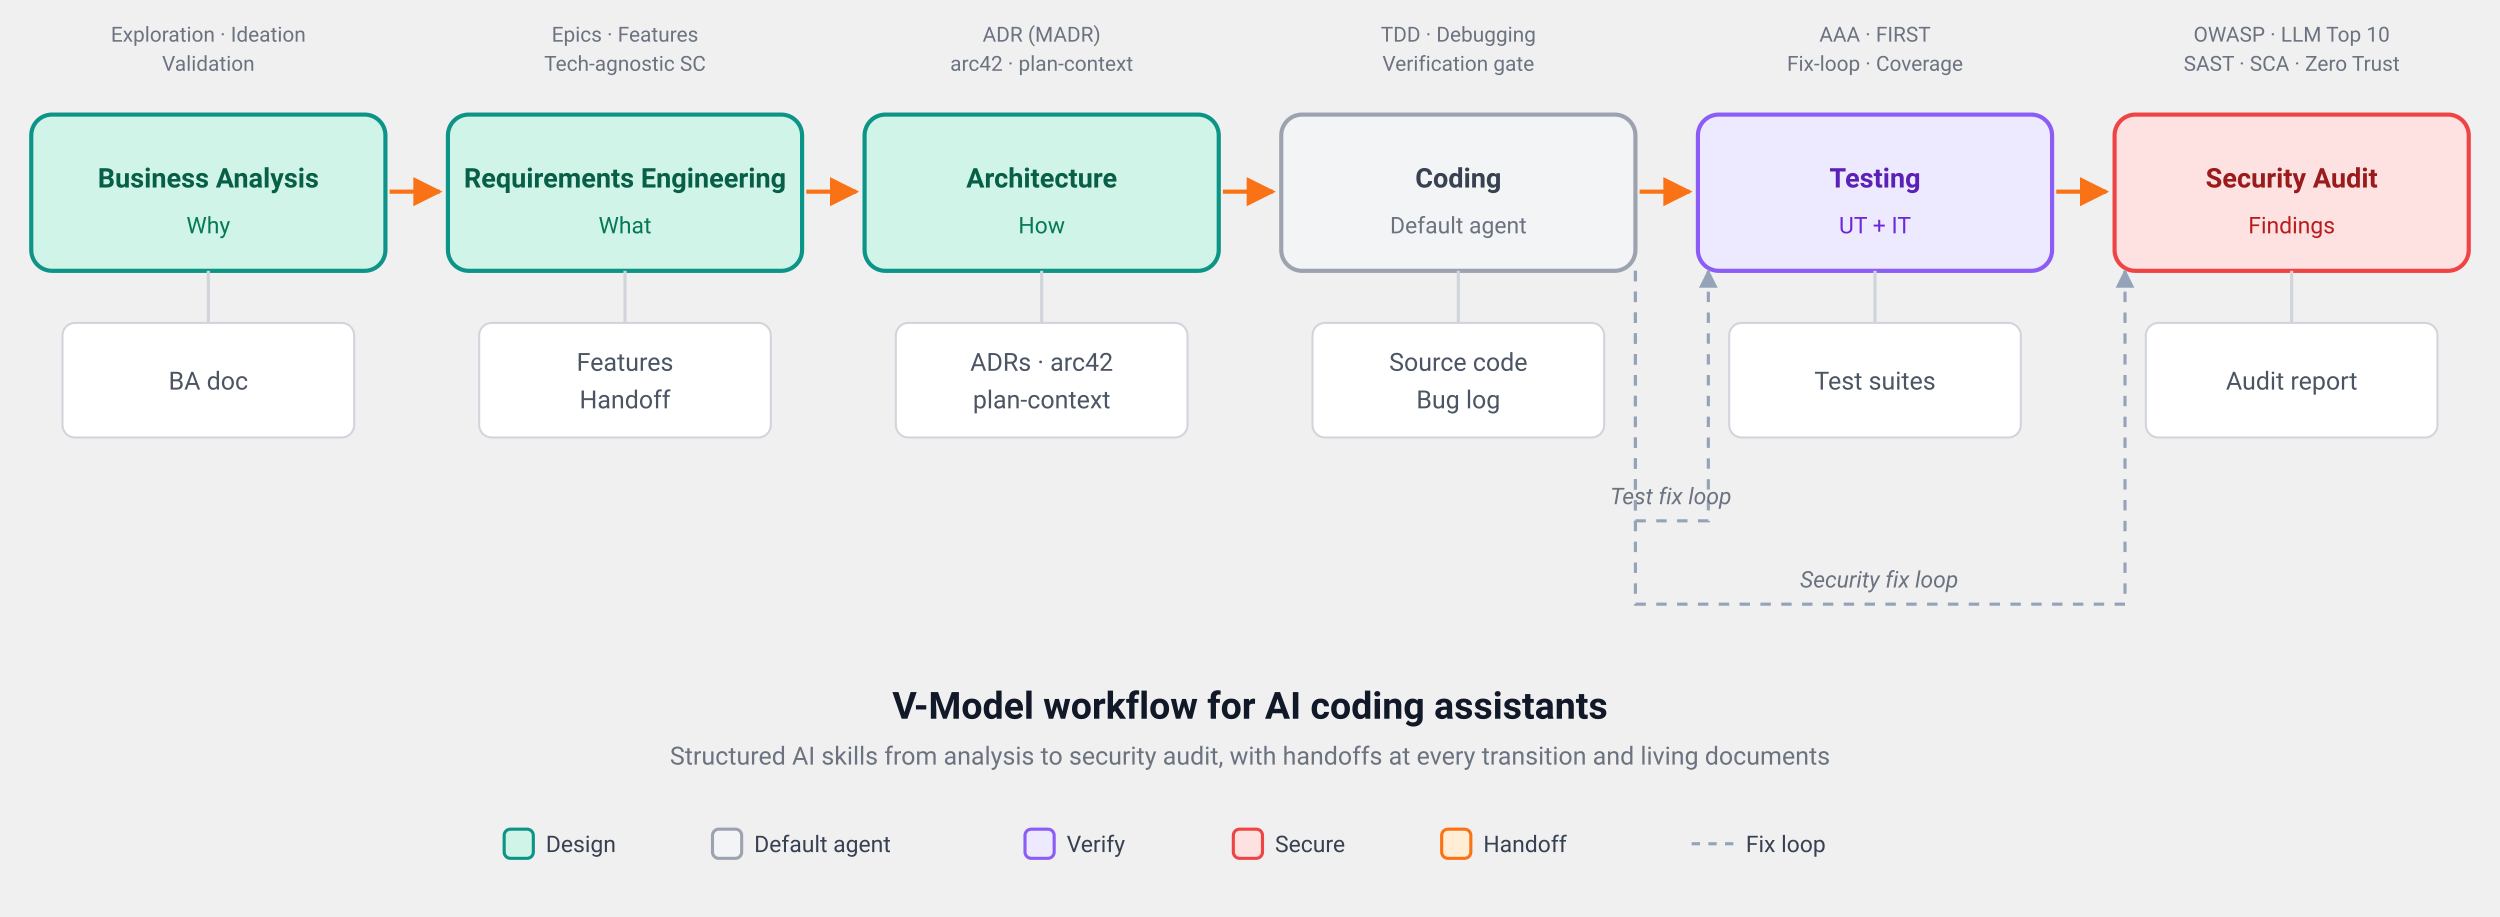
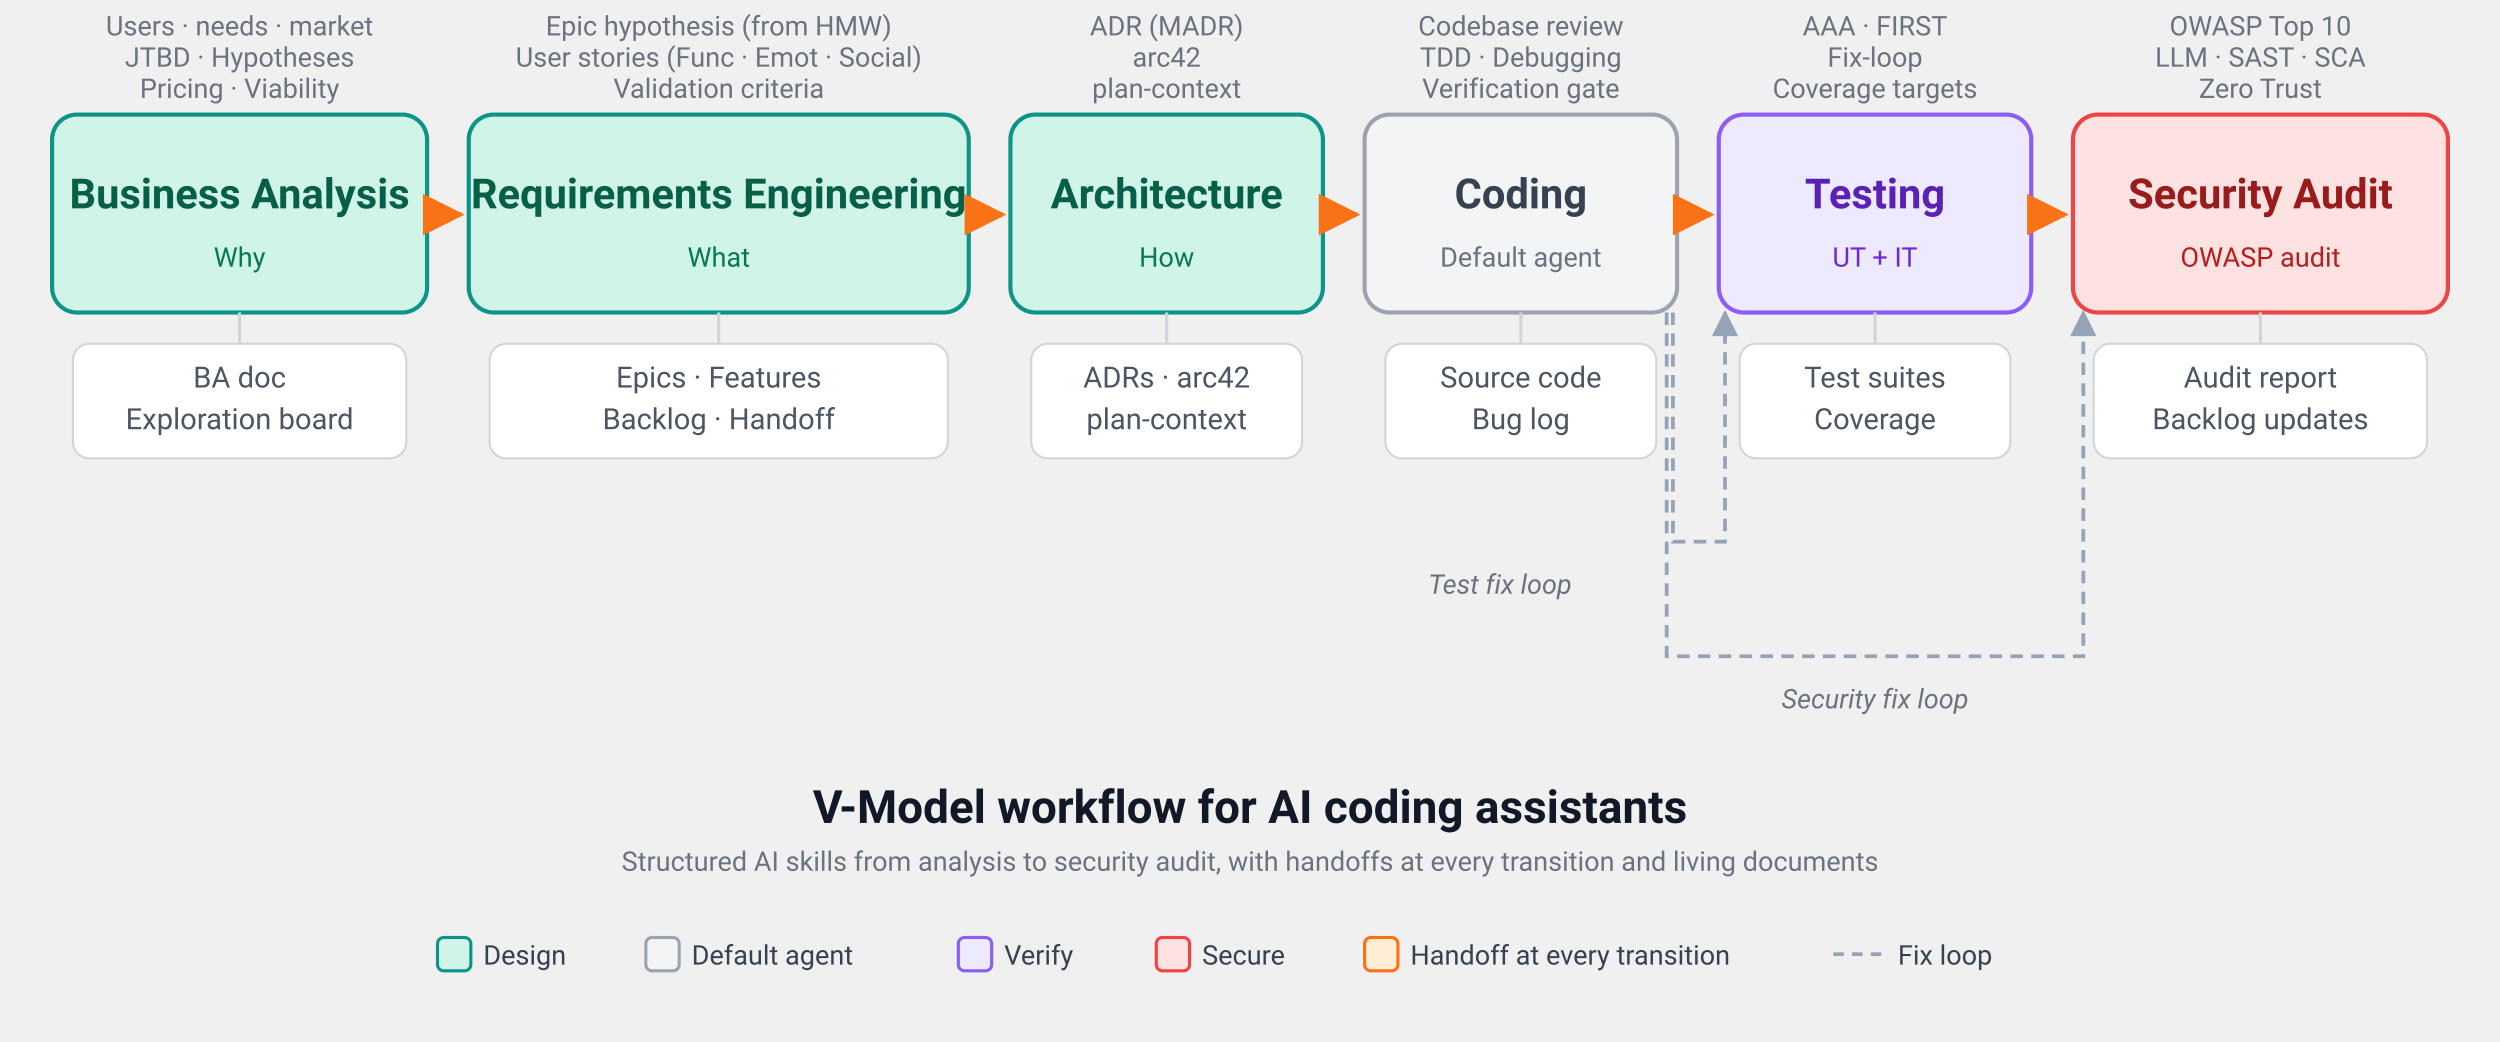
- <svg xmlns="http://www.w3.org/2000/svg" viewBox="0 0 1200 440" role="img" aria-labelledby="vm-title vm-desc" font-family="-apple-system,BlinkMacSystemFont,'Segoe UI',Roboto,'Helvetica Neue',sans-serif" preserveAspectRatio="xMidYMid meet">
+ <svg xmlns="http://www.w3.org/2000/svg" viewBox="0 0 1200 500" role="img" aria-labelledby="vm-title vm-desc" font-family="-apple-system,BlinkMacSystemFont,'Segoe UI',Roboto,'Helvetica Neue',sans-serif" preserveAspectRatio="xMidYMid meet">
  <defs>
-     <marker id="arrow-orange" viewBox="0 0 10 10" refX="9" refY="5" markerWidth="7" markerHeight="7" orient="auto">
+     <marker id="arrow-orange" viewBox="0 0 10 10" refX="9" refY="5" markerWidth="8" markerHeight="8" orient="auto">
      <path d="M0 0 L10 5 L0 10 Z" fill="#f97316" />
    </marker>
-     <marker id="arrow-dashed" viewBox="0 0 10 10" refX="9" refY="5" markerWidth="6" markerHeight="6" orient="auto">
+     <marker id="arrow-dashed" viewBox="0 0 10 10" refX="9" refY="5" markerWidth="7" markerHeight="7" orient="auto">
      <path d="M0 0 L10 5 L0 10 Z" fill="#94a3b8" />
    </marker>
  </defs>
-   <g font-size="10" fill="#6b7280" text-anchor="middle">
-     <text x="100" y="20">Exploration · Ideation</text>
-     <text x="100" y="34">Validation</text>
-     <text x="300" y="20">Epics · Features</text>
-     <text x="300" y="34">Tech-agnostic SC</text>
-     <text x="500" y="20">ADR (MADR)</text>
-     <text x="500" y="34">arc42 · plan-context</text>
-     <text x="700" y="20">TDD · Debugging</text>
-     <text x="700" y="34">Verification gate</text>
-     <text x="900" y="20">AAA · FIRST</text>
-     <text x="900" y="34">Fix-loop · Coverage</text>
-     <text x="1100" y="20">OWASP · LLM Top 10</text>
-     <text x="1100" y="34">SAST · SCA · Zero Trust</text>
+   <g font-size="13" fill="#6b7280" text-anchor="middle">
+     <text x="115" y="17">Users · needs · market</text>
+     <text x="115" y="32">JTBD · Hypotheses</text>
+     <text x="115" y="47">Pricing · Viability</text>
+     <text x="345" y="17">Epic hypothesis (from HMW)</text>
+     <text x="345" y="32">User stories (Func · Emot · Social)</text>
+     <text x="345" y="47">Validation criteria</text>
+     <text x="560" y="17">ADR (MADR)</text>
+     <text x="560" y="32">arc42</text>
+     <text x="560" y="47">plan-context</text>
+     <text x="730" y="17">Codebase review</text>
+     <text x="730" y="32">TDD · Debugging</text>
+     <text x="730" y="47">Verification gate</text>
+     <text x="900" y="17">AAA · FIRST</text>
+     <text x="900" y="32">Fix-loop</text>
+     <text x="900" y="47">Coverage targets</text>
+     <text x="1085" y="17">OWASP Top 10</text>
+     <text x="1085" y="32">LLM · SAST · SCA</text>
+     <text x="1085" y="47">Zero Trust</text>
  </g>
-   <rect x="15" y="55" width="170" height="75" rx="10" fill="#d1f4e8" stroke="#0d9488" stroke-width="2" />
-   <text x="100" y="90" text-anchor="middle" font-size="13" font-weight="700" fill="#065f46">Business Analysis</text>
-   <text x="100" y="112" text-anchor="middle" font-size="11" fill="#047857">Why</text>
-   <rect x="215" y="55" width="170" height="75" rx="10" fill="#d1f4e8" stroke="#0d9488" stroke-width="2" />
-   <text x="300" y="90" text-anchor="middle" font-size="13" font-weight="700" fill="#065f46">Requirements Engineering</text>
-   <text x="300" y="112" text-anchor="middle" font-size="11" fill="#047857">What</text>
-   <rect x="415" y="55" width="170" height="75" rx="10" fill="#d1f4e8" stroke="#0d9488" stroke-width="2" />
-   <text x="500" y="90" text-anchor="middle" font-size="13" font-weight="700" fill="#065f46">Architecture</text>
-   <text x="500" y="112" text-anchor="middle" font-size="11" fill="#047857">How</text>
-   <rect x="615" y="55" width="170" height="75" rx="10" fill="#f3f4f6" stroke="#9ca3af" stroke-width="2" />
-   <text x="700" y="90" text-anchor="middle" font-size="13" font-weight="700" fill="#374151">Coding</text>
-   <text x="700" y="112" text-anchor="middle" font-size="11" fill="#6b7280">Default agent</text>
-   <rect x="815" y="55" width="170" height="75" rx="10" fill="#ede9fe" stroke="#8b5cf6" stroke-width="2" />
-   <text x="900" y="90" text-anchor="middle" font-size="13" font-weight="700" fill="#5b21b6">Testing</text>
-   <text x="900" y="112" text-anchor="middle" font-size="11" fill="#6d28d9">UT + IT</text>
-   <rect x="1015" y="55" width="170" height="75" rx="10" fill="#fee2e2" stroke="#ef4444" stroke-width="2" />
-   <text x="1100" y="90" text-anchor="middle" font-size="13" font-weight="700" fill="#991b1b">Security Audit</text>
-   <text x="1100" y="112" text-anchor="middle" font-size="11" fill="#b91c1c">Findings</text>
-   <line x1="187" y1="92" x2="211" y2="92" stroke="#f97316" stroke-width="2" marker-end="url(#arrow-orange)" />
-   <line x1="387" y1="92" x2="411" y2="92" stroke="#f97316" stroke-width="2" marker-end="url(#arrow-orange)" />
-   <line x1="587" y1="92" x2="611" y2="92" stroke="#f97316" stroke-width="2" marker-end="url(#arrow-orange)" />
-   <line x1="787" y1="92" x2="811" y2="92" stroke="#f97316" stroke-width="2" marker-end="url(#arrow-orange)" />
-   <line x1="987" y1="92" x2="1011" y2="92" stroke="#f97316" stroke-width="2" marker-end="url(#arrow-orange)" />
-   <line x1="100" y1="130" x2="100" y2="155" stroke="#d1d5db" stroke-width="1.5" />
-   <line x1="300" y1="130" x2="300" y2="155" stroke="#d1d5db" stroke-width="1.5" />
-   <line x1="500" y1="130" x2="500" y2="155" stroke="#d1d5db" stroke-width="1.5" />
-   <line x1="700" y1="130" x2="700" y2="155" stroke="#d1d5db" stroke-width="1.5" />
-   <line x1="900" y1="130" x2="900" y2="155" stroke="#d1d5db" stroke-width="1.5" />
-   <line x1="1100" y1="130" x2="1100" y2="155" stroke="#d1d5db" stroke-width="1.5" />
-   <rect x="30" y="155" width="140" height="55" rx="6" fill="#ffffff" stroke="#d1d5db" stroke-width="1" />
-   <text x="100" y="187" text-anchor="middle" font-size="12" fill="#4b5563">BA doc</text>
-   <rect x="230" y="155" width="140" height="55" rx="6" fill="#ffffff" stroke="#d1d5db" stroke-width="1" />
-   <text x="300" y="178" text-anchor="middle" font-size="12" fill="#4b5563">Features</text>
-   <text x="300" y="196" text-anchor="middle" font-size="12" fill="#4b5563">Handoff</text>
-   <rect x="430" y="155" width="140" height="55" rx="6" fill="#ffffff" stroke="#d1d5db" stroke-width="1" />
-   <text x="500" y="178" text-anchor="middle" font-size="12" fill="#4b5563">ADRs · arc42</text>
-   <text x="500" y="196" text-anchor="middle" font-size="12" fill="#4b5563">plan-context</text>
-   <rect x="630" y="155" width="140" height="55" rx="6" fill="#ffffff" stroke="#d1d5db" stroke-width="1" />
-   <text x="700" y="178" text-anchor="middle" font-size="12" fill="#4b5563">Source code</text>
-   <text x="700" y="196" text-anchor="middle" font-size="12" fill="#4b5563">Bug log</text>
-   <rect x="830" y="155" width="140" height="55" rx="6" fill="#ffffff" stroke="#d1d5db" stroke-width="1" />
-   <text x="900" y="187" text-anchor="middle" font-size="12" fill="#4b5563">Test suites</text>
-   <rect x="1030" y="155" width="140" height="55" rx="6" fill="#ffffff" stroke="#d1d5db" stroke-width="1" />
-   <text x="1100" y="187" text-anchor="middle" font-size="12" fill="#4b5563">Audit report</text>
-   <path d="M 785 130 L 785 250 L 820 250 L 820 130" stroke="#94a3b8" stroke-width="1.5" stroke-dasharray="5 5" fill="none" marker-end="url(#arrow-dashed)" />
-   <text x="802" y="242" text-anchor="middle" font-size="11" font-style="italic" fill="#6b7280">Test fix loop</text>
-   <path d="M 785 130 L 785 290 L 1020 290 L 1020 130" stroke="#94a3b8" stroke-width="1.5" stroke-dasharray="5 5" fill="none" marker-end="url(#arrow-dashed)" />
-   <text x="902" y="282" text-anchor="middle" font-size="11" font-style="italic" fill="#6b7280">Security fix loop</text>
-   <text x="600" y="345" text-anchor="middle" font-size="18" font-weight="700" fill="#111827">V-Model workflow for AI coding assistants</text>
-   <text x="600" y="367" text-anchor="middle" font-size="12" fill="#6b7280">Structured AI skills from analysis to security audit, with handoffs at every transition and living documents</text>
-   <g font-size="11" fill="#374151">
-     <rect x="242" y="398" width="14" height="14" rx="3" fill="#d1f4e8" stroke="#0d9488" stroke-width="1.5" />
-     <text x="262" y="409">Design</text>
-     <rect x="342" y="398" width="14" height="14" rx="3" fill="#f3f4f6" stroke="#9ca3af" stroke-width="1.5" />
-     <text x="362" y="409">Default agent</text>
-     <rect x="492" y="398" width="14" height="14" rx="3" fill="#ede9fe" stroke="#8b5cf6" stroke-width="1.5" />
-     <text x="512" y="409">Verify</text>
-     <rect x="592" y="398" width="14" height="14" rx="3" fill="#fee2e2" stroke="#ef4444" stroke-width="1.5" />
-     <text x="612" y="409">Secure</text>
-     <rect x="692" y="398" width="14" height="14" rx="3" fill="#ffedd5" stroke="#f97316" stroke-width="1.5" />
-     <text x="712" y="409">Handoff</text>
-     <line x1="812" y1="405" x2="832" y2="405" stroke="#94a3b8" stroke-width="1.5" stroke-dasharray="4 4" />
-     <text x="838" y="409">Fix loop</text>
+   <rect x="25" y="55" width="180" height="95" rx="12" fill="#d1f4e8" stroke="#0d9488" stroke-width="2" />
+   <text x="115" y="100" text-anchor="middle" font-size="20" font-weight="700" fill="#065f46">Business Analysis</text>
+   <text x="115" y="128" text-anchor="middle" font-size="13" fill="#047857">Why</text>
+   <rect x="225" y="55" width="240" height="95" rx="12" fill="#d1f4e8" stroke="#0d9488" stroke-width="2" />
+   <text x="345" y="100" text-anchor="middle" font-size="20" font-weight="700" fill="#065f46">Requirements Engineering</text>
+   <text x="345" y="128" text-anchor="middle" font-size="13" fill="#047857">What</text>
+   <rect x="485" y="55" width="150" height="95" rx="12" fill="#d1f4e8" stroke="#0d9488" stroke-width="2" />
+   <text x="560" y="100" text-anchor="middle" font-size="20" font-weight="700" fill="#065f46">Architecture</text>
+   <text x="560" y="128" text-anchor="middle" font-size="13" fill="#047857">How</text>
+   <rect x="655" y="55" width="150" height="95" rx="12" fill="#f3f4f6" stroke="#9ca3af" stroke-width="2" />
+   <text x="730" y="100" text-anchor="middle" font-size="20" font-weight="700" fill="#374151">Coding</text>
+   <text x="730" y="128" text-anchor="middle" font-size="13" fill="#6b7280">Default agent</text>
+   <rect x="825" y="55" width="150" height="95" rx="12" fill="#ede9fe" stroke="#8b5cf6" stroke-width="2" />
+   <text x="900" y="100" text-anchor="middle" font-size="20" font-weight="700" fill="#5b21b6">Testing</text>
+   <text x="900" y="128" text-anchor="middle" font-size="13" fill="#6d28d9">UT + IT</text>
+   <rect x="995" y="55" width="180" height="95" rx="12" fill="#fee2e2" stroke="#ef4444" stroke-width="2" />
+   <text x="1085" y="100" text-anchor="middle" font-size="20" font-weight="700" fill="#991b1b">Security Audit</text>
+   <text x="1085" y="128" text-anchor="middle" font-size="13" fill="#b91c1c">OWASP audit</text>
+   <line x1="207" y1="103" x2="221" y2="103" stroke="#f97316" stroke-width="2.5" marker-end="url(#arrow-orange)" />
+   <line x1="467" y1="103" x2="481" y2="103" stroke="#f97316" stroke-width="2.5" marker-end="url(#arrow-orange)" />
+   <line x1="637" y1="103" x2="651" y2="103" stroke="#f97316" stroke-width="2.5" marker-end="url(#arrow-orange)" />
+   <line x1="807" y1="103" x2="821" y2="103" stroke="#f97316" stroke-width="2.5" marker-end="url(#arrow-orange)" />
+   <line x1="977" y1="103" x2="991" y2="103" stroke="#f97316" stroke-width="2.5" marker-end="url(#arrow-orange)" />
+   <line x1="115" y1="150" x2="115" y2="165" stroke="#d1d5db" stroke-width="1.5" />
+   <line x1="345" y1="150" x2="345" y2="165" stroke="#d1d5db" stroke-width="1.5" />
+   <line x1="560" y1="150" x2="560" y2="165" stroke="#d1d5db" stroke-width="1.5" />
+   <line x1="730" y1="150" x2="730" y2="165" stroke="#d1d5db" stroke-width="1.5" />
+   <line x1="900" y1="150" x2="900" y2="165" stroke="#d1d5db" stroke-width="1.5" />
+   <line x1="1085" y1="150" x2="1085" y2="165" stroke="#d1d5db" stroke-width="1.5" />
+   <rect x="35" y="165" width="160" height="55" rx="8" fill="#ffffff" stroke="#d1d5db" stroke-width="1" />
+   <text x="115" y="186" text-anchor="middle" font-size="14" fill="#4b5563">BA doc</text>
+   <text x="115" y="206" text-anchor="middle" font-size="14" fill="#4b5563">Exploration board</text>
+   <rect x="235" y="165" width="220" height="55" rx="8" fill="#ffffff" stroke="#d1d5db" stroke-width="1" />
+   <text x="345" y="186" text-anchor="middle" font-size="14" fill="#4b5563">Epics · Features</text>
+   <text x="345" y="206" text-anchor="middle" font-size="14" fill="#4b5563">Backlog · Handoff</text>
+   <rect x="495" y="165" width="130" height="55" rx="8" fill="#ffffff" stroke="#d1d5db" stroke-width="1" />
+   <text x="560" y="186" text-anchor="middle" font-size="14" fill="#4b5563">ADRs · arc42</text>
+   <text x="560" y="206" text-anchor="middle" font-size="14" fill="#4b5563">plan-context</text>
+   <rect x="665" y="165" width="130" height="55" rx="8" fill="#ffffff" stroke="#d1d5db" stroke-width="1" />
+   <text x="730" y="186" text-anchor="middle" font-size="14" fill="#4b5563">Source code</text>
+   <text x="730" y="206" text-anchor="middle" font-size="14" fill="#4b5563">Bug log</text>
+   <rect x="835" y="165" width="130" height="55" rx="8" fill="#ffffff" stroke="#d1d5db" stroke-width="1" />
+   <text x="900" y="186" text-anchor="middle" font-size="14" fill="#4b5563">Test suites</text>
+   <text x="900" y="206" text-anchor="middle" font-size="14" fill="#4b5563">Coverage</text>
+   <rect x="1005" y="165" width="160" height="55" rx="8" fill="#ffffff" stroke="#d1d5db" stroke-width="1" />
+   <text x="1085" y="186" text-anchor="middle" font-size="14" fill="#4b5563">Audit report</text>
+   <text x="1085" y="206" text-anchor="middle" font-size="14" fill="#4b5563">Backlog updates</text>
+   <path d="M 803 150 L 803 260 L 828 260 L 828 150" stroke="#94a3b8" stroke-width="1.8" stroke-dasharray="6 4" fill="none" marker-end="url(#arrow-dashed)" />
+   <text x="720" y="285" text-anchor="middle" font-size="13" font-style="italic" fill="#6b7280">Test fix loop</text>
+   <path d="M 800 150 L 800 315 L 1000 315 L 1000 150" stroke="#94a3b8" stroke-width="1.8" stroke-dasharray="6 4" fill="none" marker-end="url(#arrow-dashed)" />
+   <text x="900" y="340" text-anchor="middle" font-size="13" font-style="italic" fill="#6b7280">Security fix loop</text>
+   <text x="600" y="395" text-anchor="middle" font-size="22" font-weight="700" fill="#111827">V-Model workflow for AI coding assistants</text>
+   <text x="600" y="418" text-anchor="middle" font-size="13" fill="#6b7280">Structured AI skills from analysis to security audit, with handoffs at every transition and living documents</text>
+   <g font-size="13" fill="#374151">
+     <rect x="210" y="450" width="16" height="16" rx="3" fill="#d1f4e8" stroke="#0d9488" stroke-width="1.5" />
+     <text x="232" y="463">Design</text>
+     <rect x="310" y="450" width="16" height="16" rx="3" fill="#f3f4f6" stroke="#9ca3af" stroke-width="1.5" />
+     <text x="332" y="463">Default agent</text>
+     <rect x="460" y="450" width="16" height="16" rx="3" fill="#ede9fe" stroke="#8b5cf6" stroke-width="1.5" />
+     <text x="482" y="463">Verify</text>
+     <rect x="555" y="450" width="16" height="16" rx="3" fill="#fee2e2" stroke="#ef4444" stroke-width="1.5" />
+     <text x="577" y="463">Secure</text>
+     <rect x="655" y="450" width="16" height="16" rx="3" fill="#ffedd5" stroke="#f97316" stroke-width="1.5" />
+     <text x="677" y="463">Handoff at every transition</text>
+     <line x1="880" y1="458" x2="905" y2="458" stroke="#94a3b8" stroke-width="1.8" stroke-dasharray="5 4" />
+     <text x="911" y="463">Fix loop</text>
  </g>
</svg>
